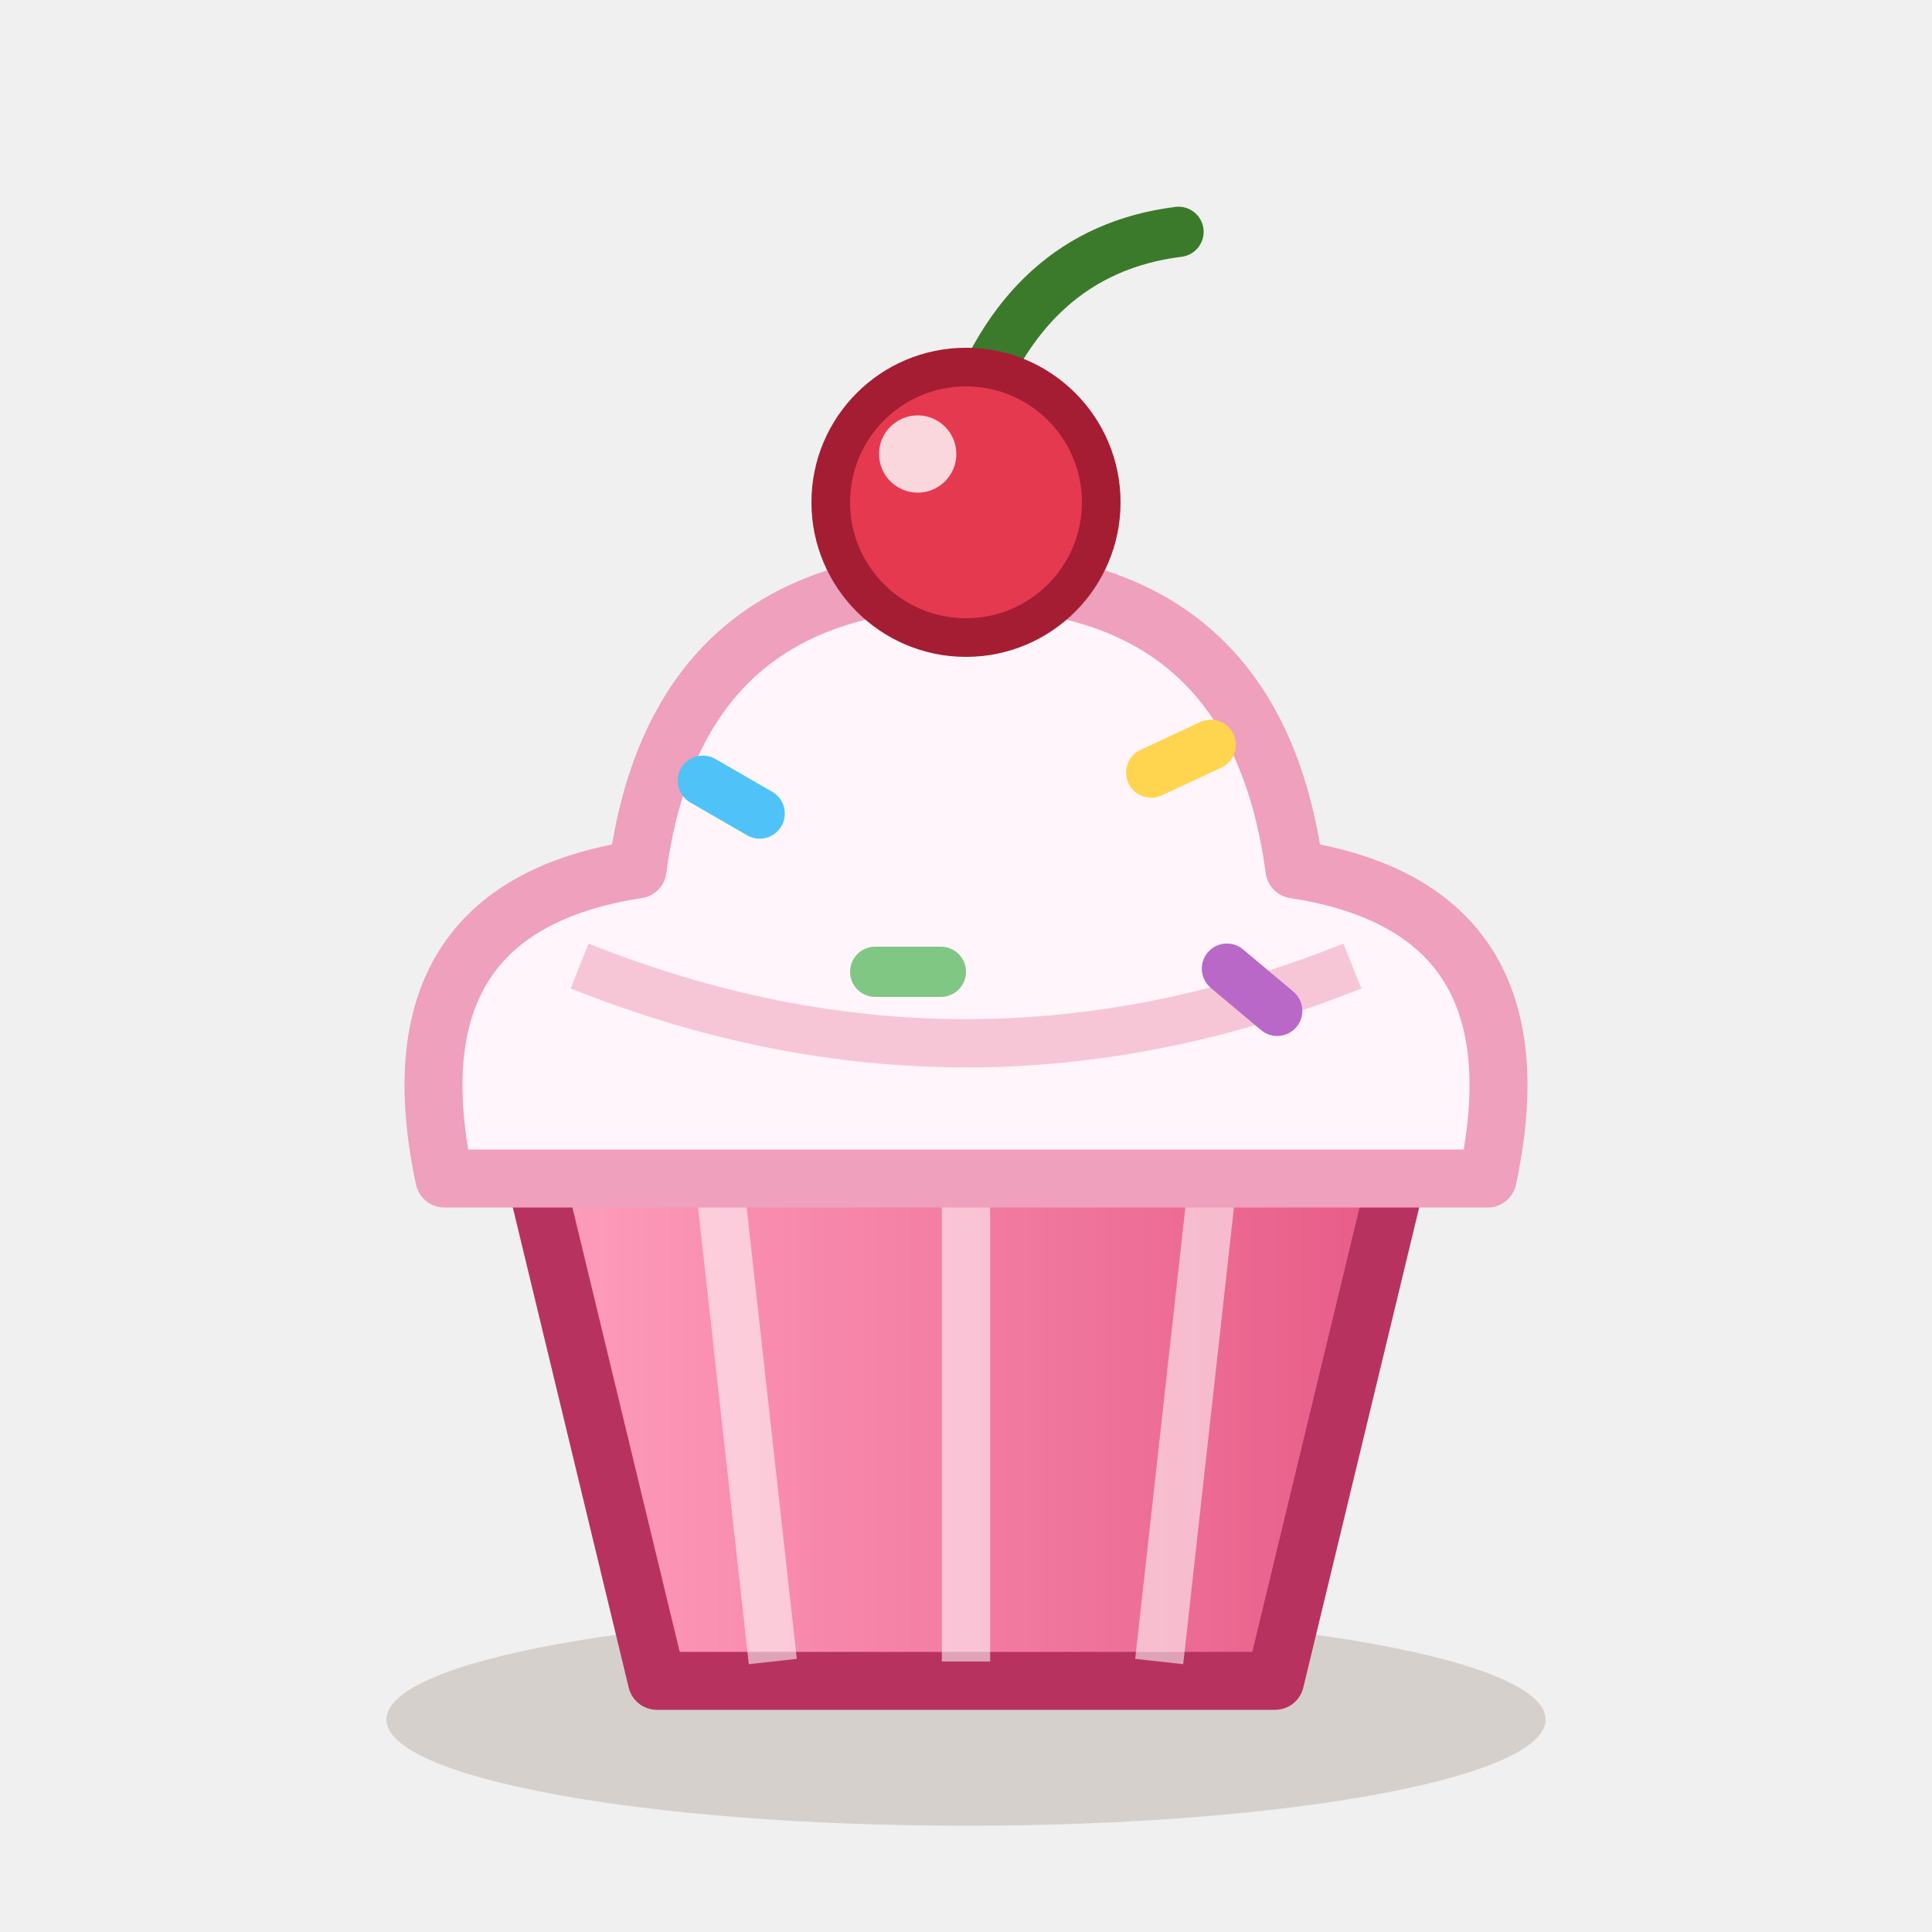
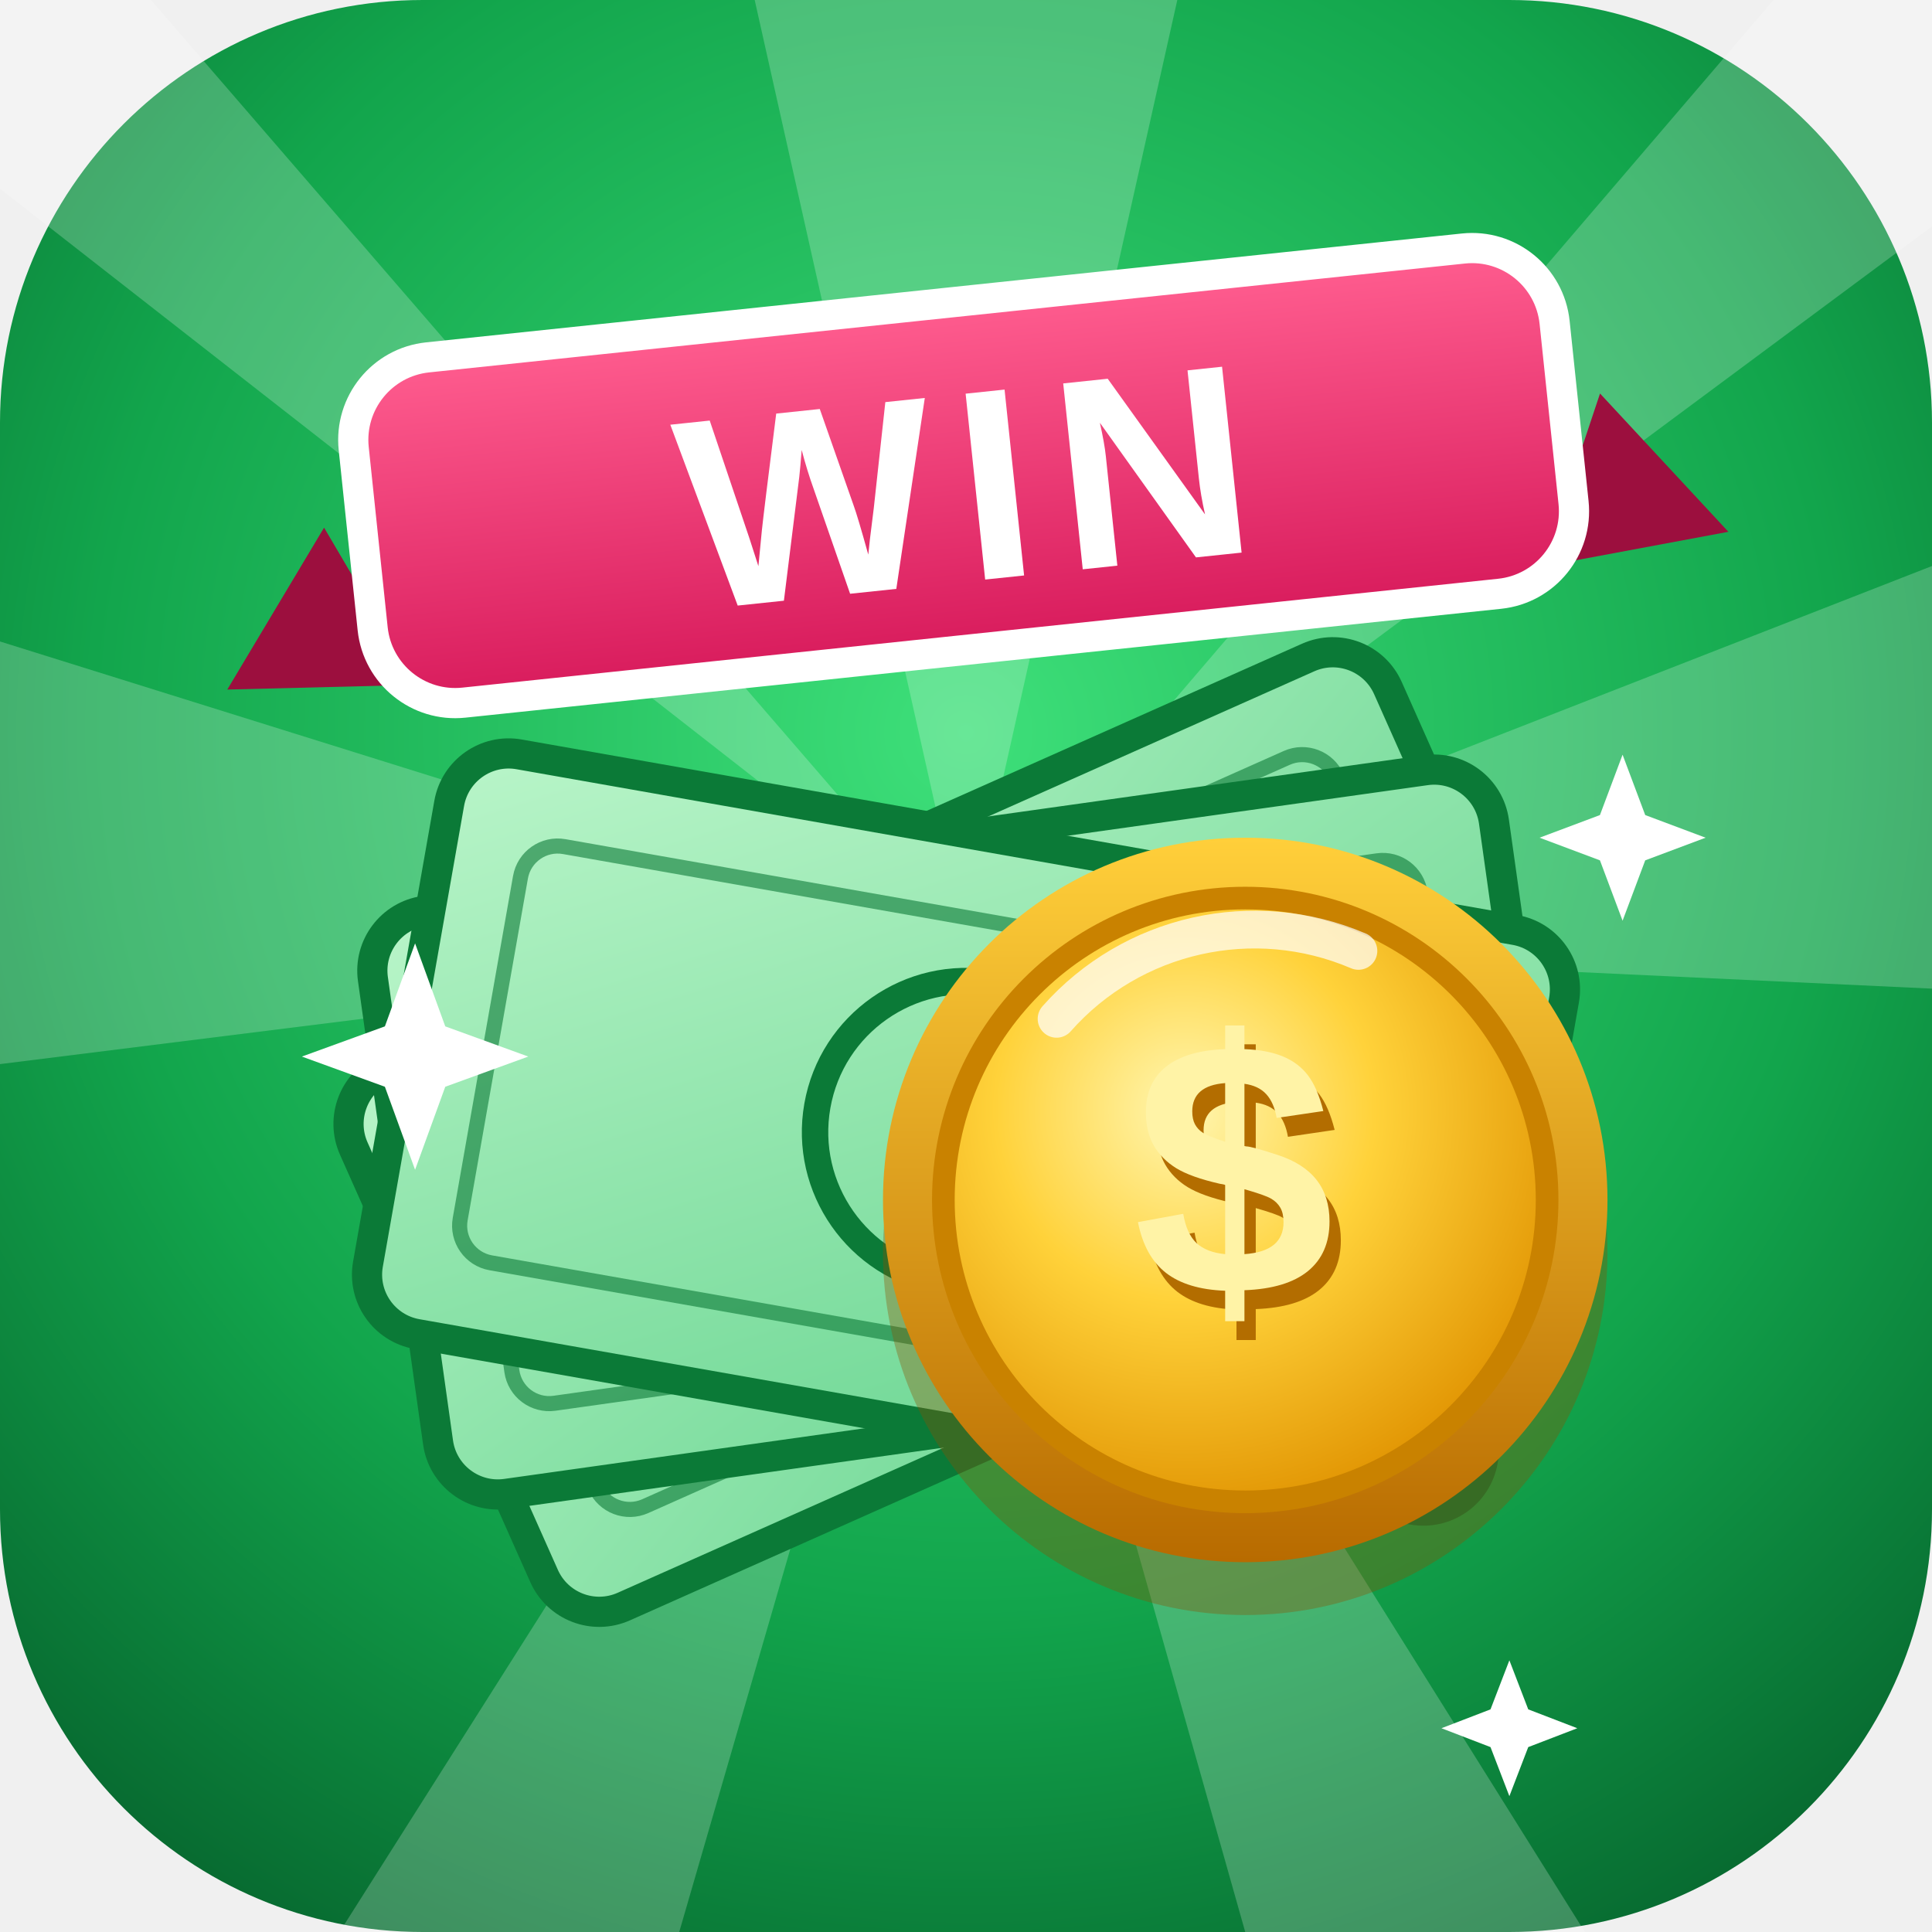
- <svg xmlns="http://www.w3.org/2000/svg" viewBox="0 0 100 100">
+ <svg xmlns="http://www.w3.org/2000/svg" viewBox="0 0 512 512">
  <defs>
-     <linearGradient id="a" x1="0" y1="0" x2="1" y2="0">
-       <stop offset="0" stop-color="#ff9fbe" />
-       <stop offset="1" stop-color="#e65a86" />
+     <radialGradient id="bg" cx="50%" cy="38%" r="75%">
+       <stop offset="0" stop-color="#3ee07a" />
+       <stop offset=".6" stop-color="#12a54c" />
+       <stop offset="1" stop-color="#06612c" />
+     </radialGradient>
+     <linearGradient id="note" x1="0" y1="0" x2="1" y2="1">
+       <stop offset="0" stop-color="#b9f5c9" />
+       <stop offset="1" stop-color="#5fd18a" />
+     </linearGradient>
+     <radialGradient id="coin" cx="40%" cy="35%" r="70%">
+       <stop offset="0" stop-color="#fff6b0" />
+       <stop offset=".45" stop-color="#ffd23a" />
+       <stop offset="1" stop-color="#e09200" />
+     </radialGradient>
+     <linearGradient id="rim" x1="0" y1="0" x2="0" y2="1">
+       <stop offset="0" stop-color="#ffcf3a" />
+       <stop offset="1" stop-color="#b86b00" />
+     </linearGradient>
+     <linearGradient id="ban" x1="0" y1="0" x2="0" y2="1">
+       <stop offset="0" stop-color="#ff5d8f" />
+       <stop offset="1" stop-color="#d81b5c" />
    </linearGradient>
  </defs>
-   <ellipse cx="50" cy="89" rx="30" ry="5.5" fill="rgba(80,40,20,.16)" />
-   <path d="M27 58 H73 L66 87 H34 Z" fill="url(#a)" stroke="#b83260" stroke-width="3" stroke-linejoin="round" />
-   <path d="M37 59 L40 86 M50 59 V86 M63 59 L60 86" stroke="#fff" stroke-width="2.5" opacity=".55" />
-   <path d="M23 61 Q20 47 33 45 Q35 30 50 30 Q65 30 67 45 Q80 47 77 61 Z" fill="#fff5fa" stroke="#eea0bc" stroke-width="3" stroke-linejoin="round" />
-   <path d="M30 50 Q50 58 70 50" stroke="#f6c6d7" stroke-width="2.5" fill="none" />
-   <rect x="35" y="40" width="6" height="2.6" rx="1.3" fill="#4fc3f7" transform="rotate(30 38 41)" />
-   <rect x="58" y="38" width="6" height="2.6" rx="1.3" fill="#ffd54f" transform="rotate(-25 61 39)" />
-   <rect x="44" y="49" width="6" height="2.6" rx="1.3" fill="#81c784" />
-   <rect x="62" y="50" width="6" height="2.6" rx="1.3" fill="#ba68c8" transform="rotate(40 65 51)" />
-   <path d="M50 22 q3 -9 11 -10" stroke="#3b7a2a" stroke-width="2.6" fill="none" stroke-linecap="round" />
-   <circle cx="50" cy="26" r="7" fill="#e53950" stroke="#a51d33" stroke-width="2" />
-   <circle cx="47.5" cy="23.5" r="2" fill="#fff" opacity=".8" />
+   <rect width="512" height="512" rx="112" fill="url(#bg)" />
+   <g opacity=".22" fill="#fff">
+     <path d="M256 250 L200 0 H312 Z" />
+     <path d="M256 250 L512 150 V262 Z" />
+     <path d="M256 250 L420 512 H330 Z" />
+     <path d="M256 250 L0 170 V282 Z" />
+     <path d="M256 250 L90 512 H180 Z" />
+     <path d="M256 250 L470 0 H512 V60 Z" />
+     <path d="M256 250 L40 0 H0 V50 Z" />
+   </g>
+   <g transform="translate(256 300)">
+     <g transform="rotate(-24)">
+       <rect x="-150" y="-78" width="300" height="156" rx="16" fill="url(#note)" stroke="#0b7a37" stroke-width="8" />
+       <circle r="40" fill="none" stroke="#0b7a37" stroke-width="7" />
+       <rect x="-128" y="-56" width="256" height="112" rx="10" fill="none" stroke="#0b7a37" stroke-width="4" opacity=".6" />
+     </g>
+     <g transform="rotate(-8)">
+       <rect x="-150" y="-78" width="300" height="156" rx="16" fill="url(#note)" stroke="#0b7a37" stroke-width="8" />
+       <circle r="40" fill="none" stroke="#0b7a37" stroke-width="7" />
+       <rect x="-128" y="-56" width="256" height="112" rx="10" fill="none" stroke="#0b7a37" stroke-width="4" opacity=".6" />
+     </g>
+     <g transform="rotate(10)">
+       <rect x="-150" y="-78" width="300" height="156" rx="16" fill="url(#note)" stroke="#0b7a37" stroke-width="8" />
+       <circle r="40" fill="none" stroke="#0b7a37" stroke-width="7" />
+       <rect x="-128" y="-56" width="256" height="112" rx="10" fill="none" stroke="#0b7a37" stroke-width="4" opacity=".6" />
+       <text x="0" y="16" text-anchor="middle" font-family="Arial Black,Arial,sans-serif" font-weight="900" font-size="48" fill="#0b7a37">$</text>
+     </g>
+   </g>
+   <g transform="translate(330 318)">
+     <ellipse cx="0" cy="14" rx="96" ry="96" fill="#8a4f00" opacity=".35" />
+     <circle r="96" fill="url(#rim)" />
+     <circle r="80" fill="url(#coin)" stroke="#c98200" stroke-width="6" />
+     <text x="0" y="30" text-anchor="middle" font-family="Arial Black,Arial,sans-serif" font-weight="900" font-size="96" fill="#b36d00">$</text>
+     <text x="-3" y="25" text-anchor="middle" font-family="Arial Black,Arial,sans-serif" font-weight="900" font-size="96" fill="#fff3a6">$</text>
+     <path d="M-50 -48 A70 70 0 0 1 30 -66" stroke="#fff" stroke-width="10" fill="none" stroke-linecap="round" opacity=".7" />
+   </g>
+   <g transform="translate(256 132) rotate(-6)">
+     <path d="M-170 -10 L-200 30 L-150 34 Z M170 -10 L200 30 L150 34 Z" fill="#9c0f3e" />
+     <rect x="-160" y="-52" width="320" height="92" rx="22" fill="url(#ban)" stroke="#fff" stroke-width="8" />
+     <text x="0" y="22" text-anchor="middle" font-family="Arial Black,Arial,sans-serif" font-weight="900" font-size="72" fill="#fff" letter-spacing="6">WIN</text>
+   </g>
+   <g fill="#fff">
+     <path d="M110 250 l8 22 22 8 -22 8 -8 22 -8 -22 -22 -8 22 -8z" />
+     <path d="M430 200 l6 16 16 6 -16 6 -6 16 -6 -16 -16 -6 16 -6z" />
+     <path d="M400 440 l5 13 13 5 -13 5 -5 13 -5 -13 -13 -5 13 -5z" />
+   </g>
</svg>
